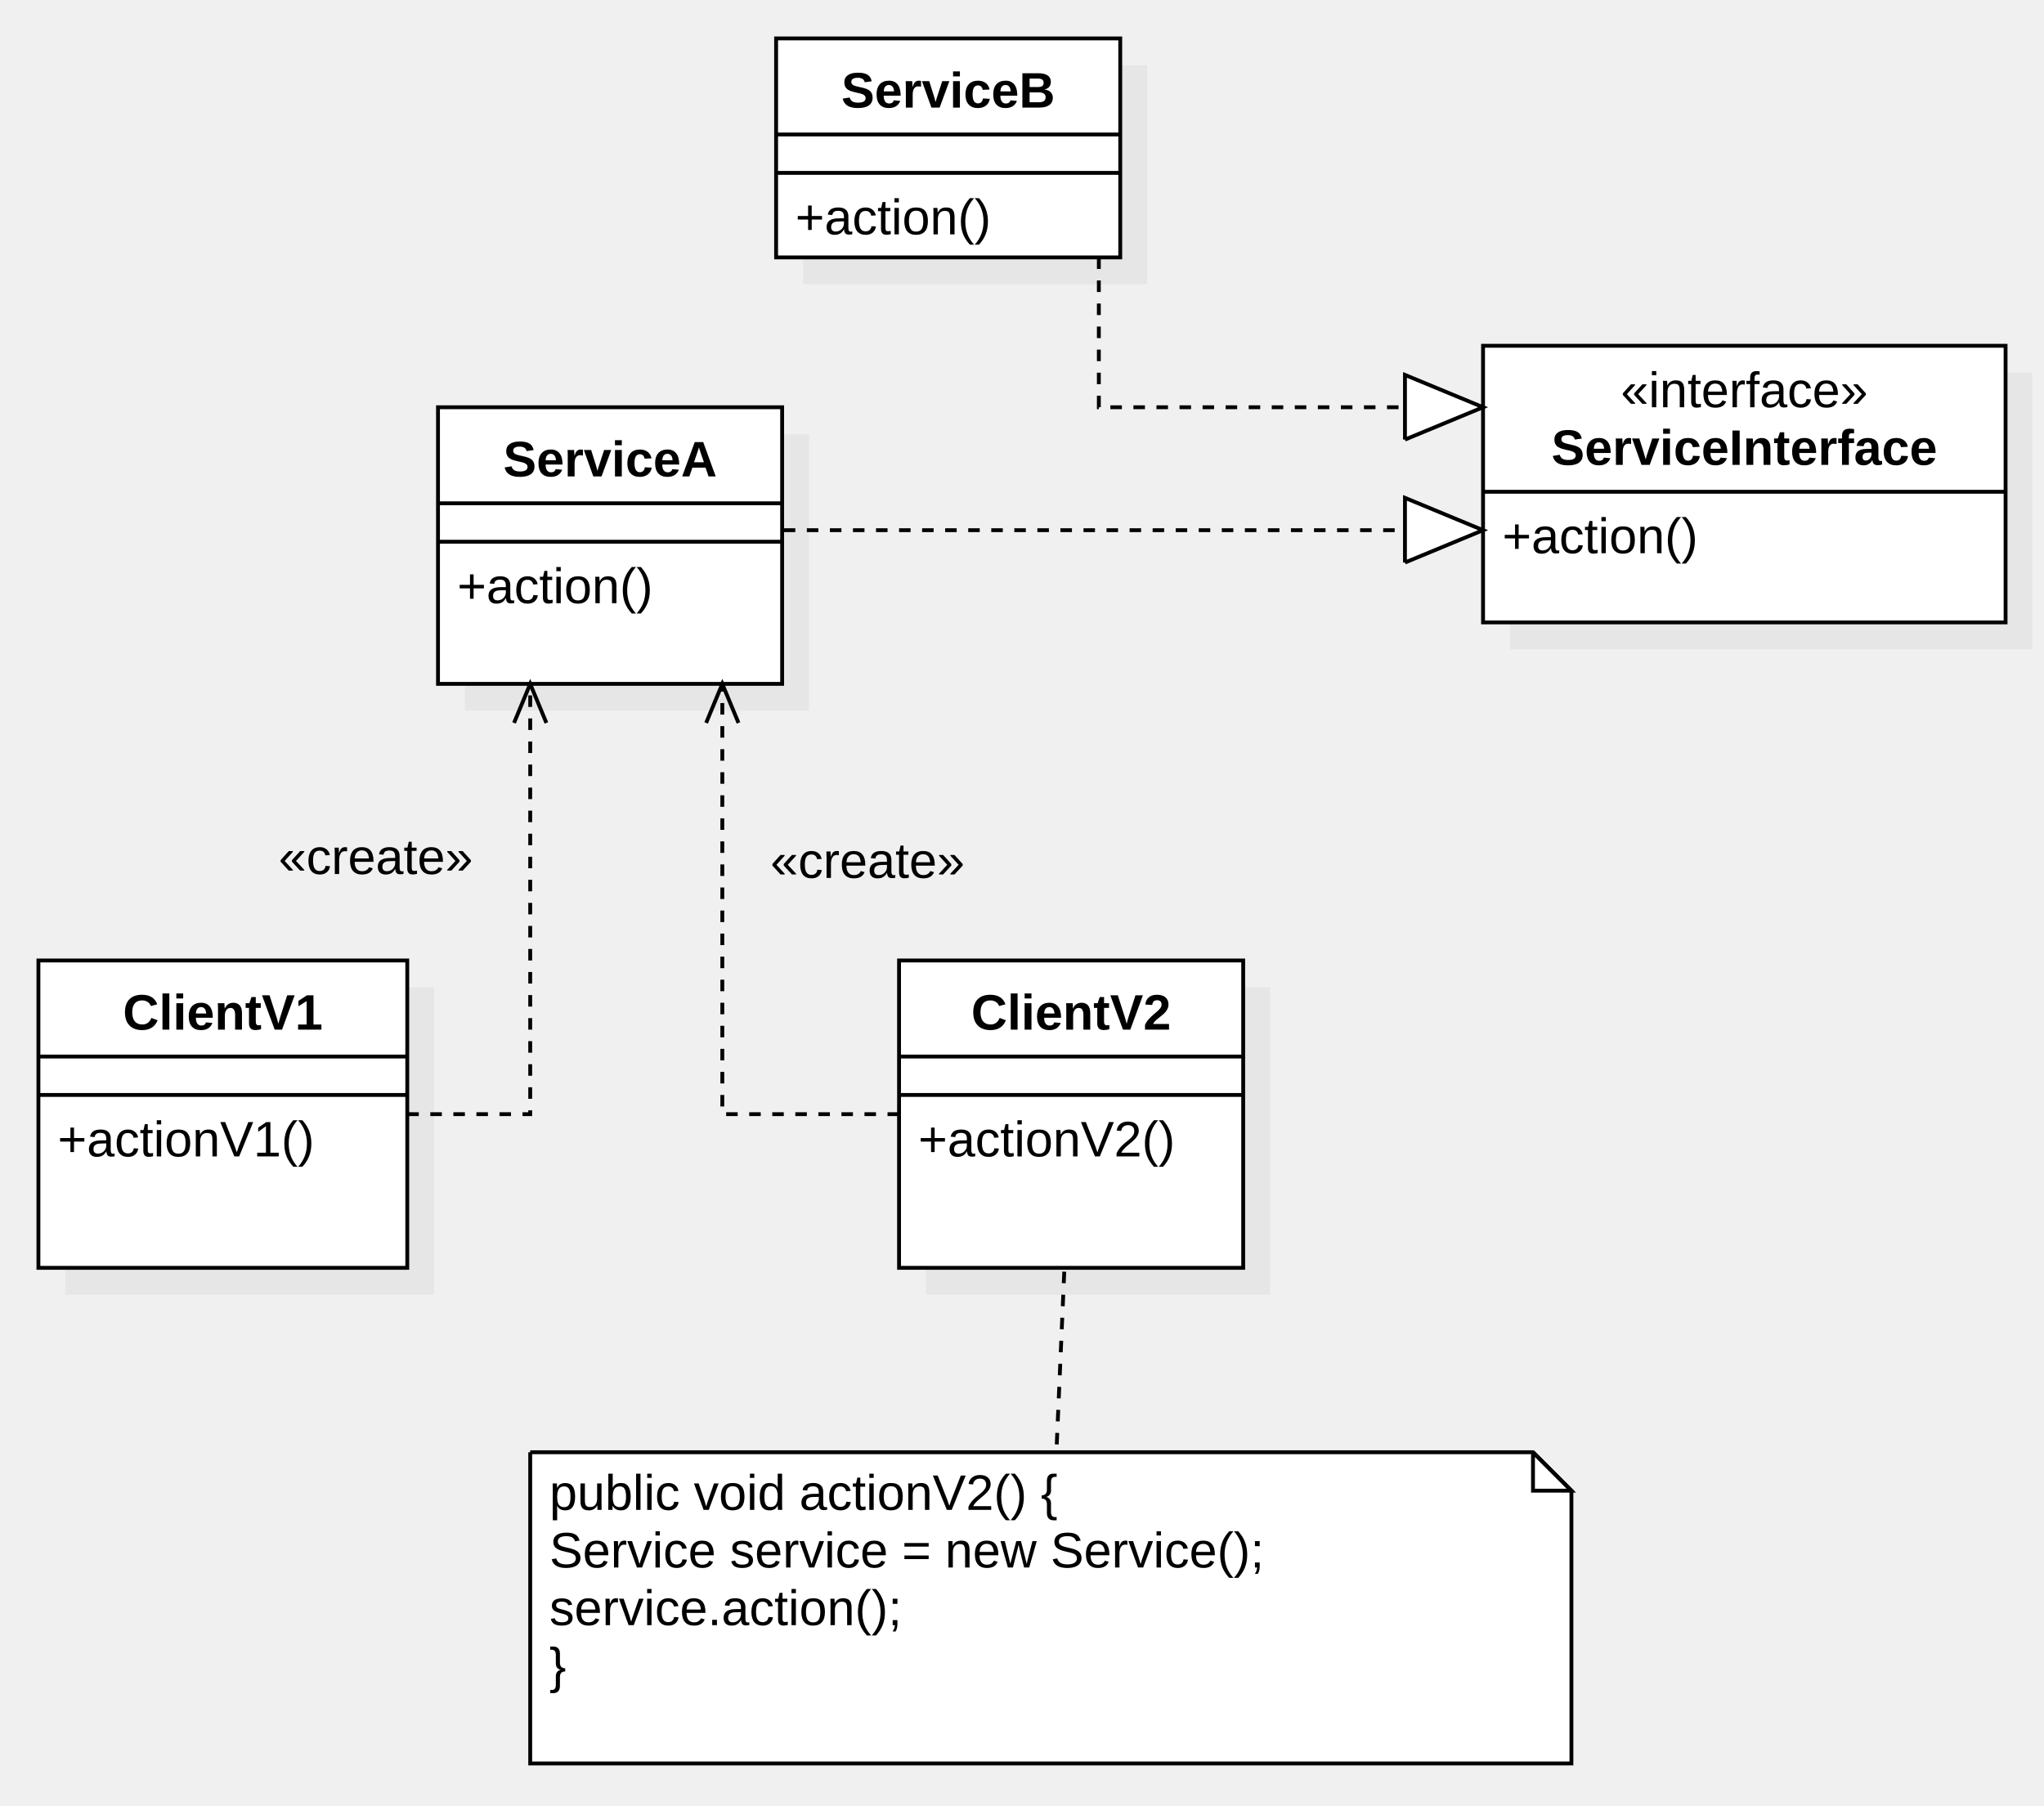
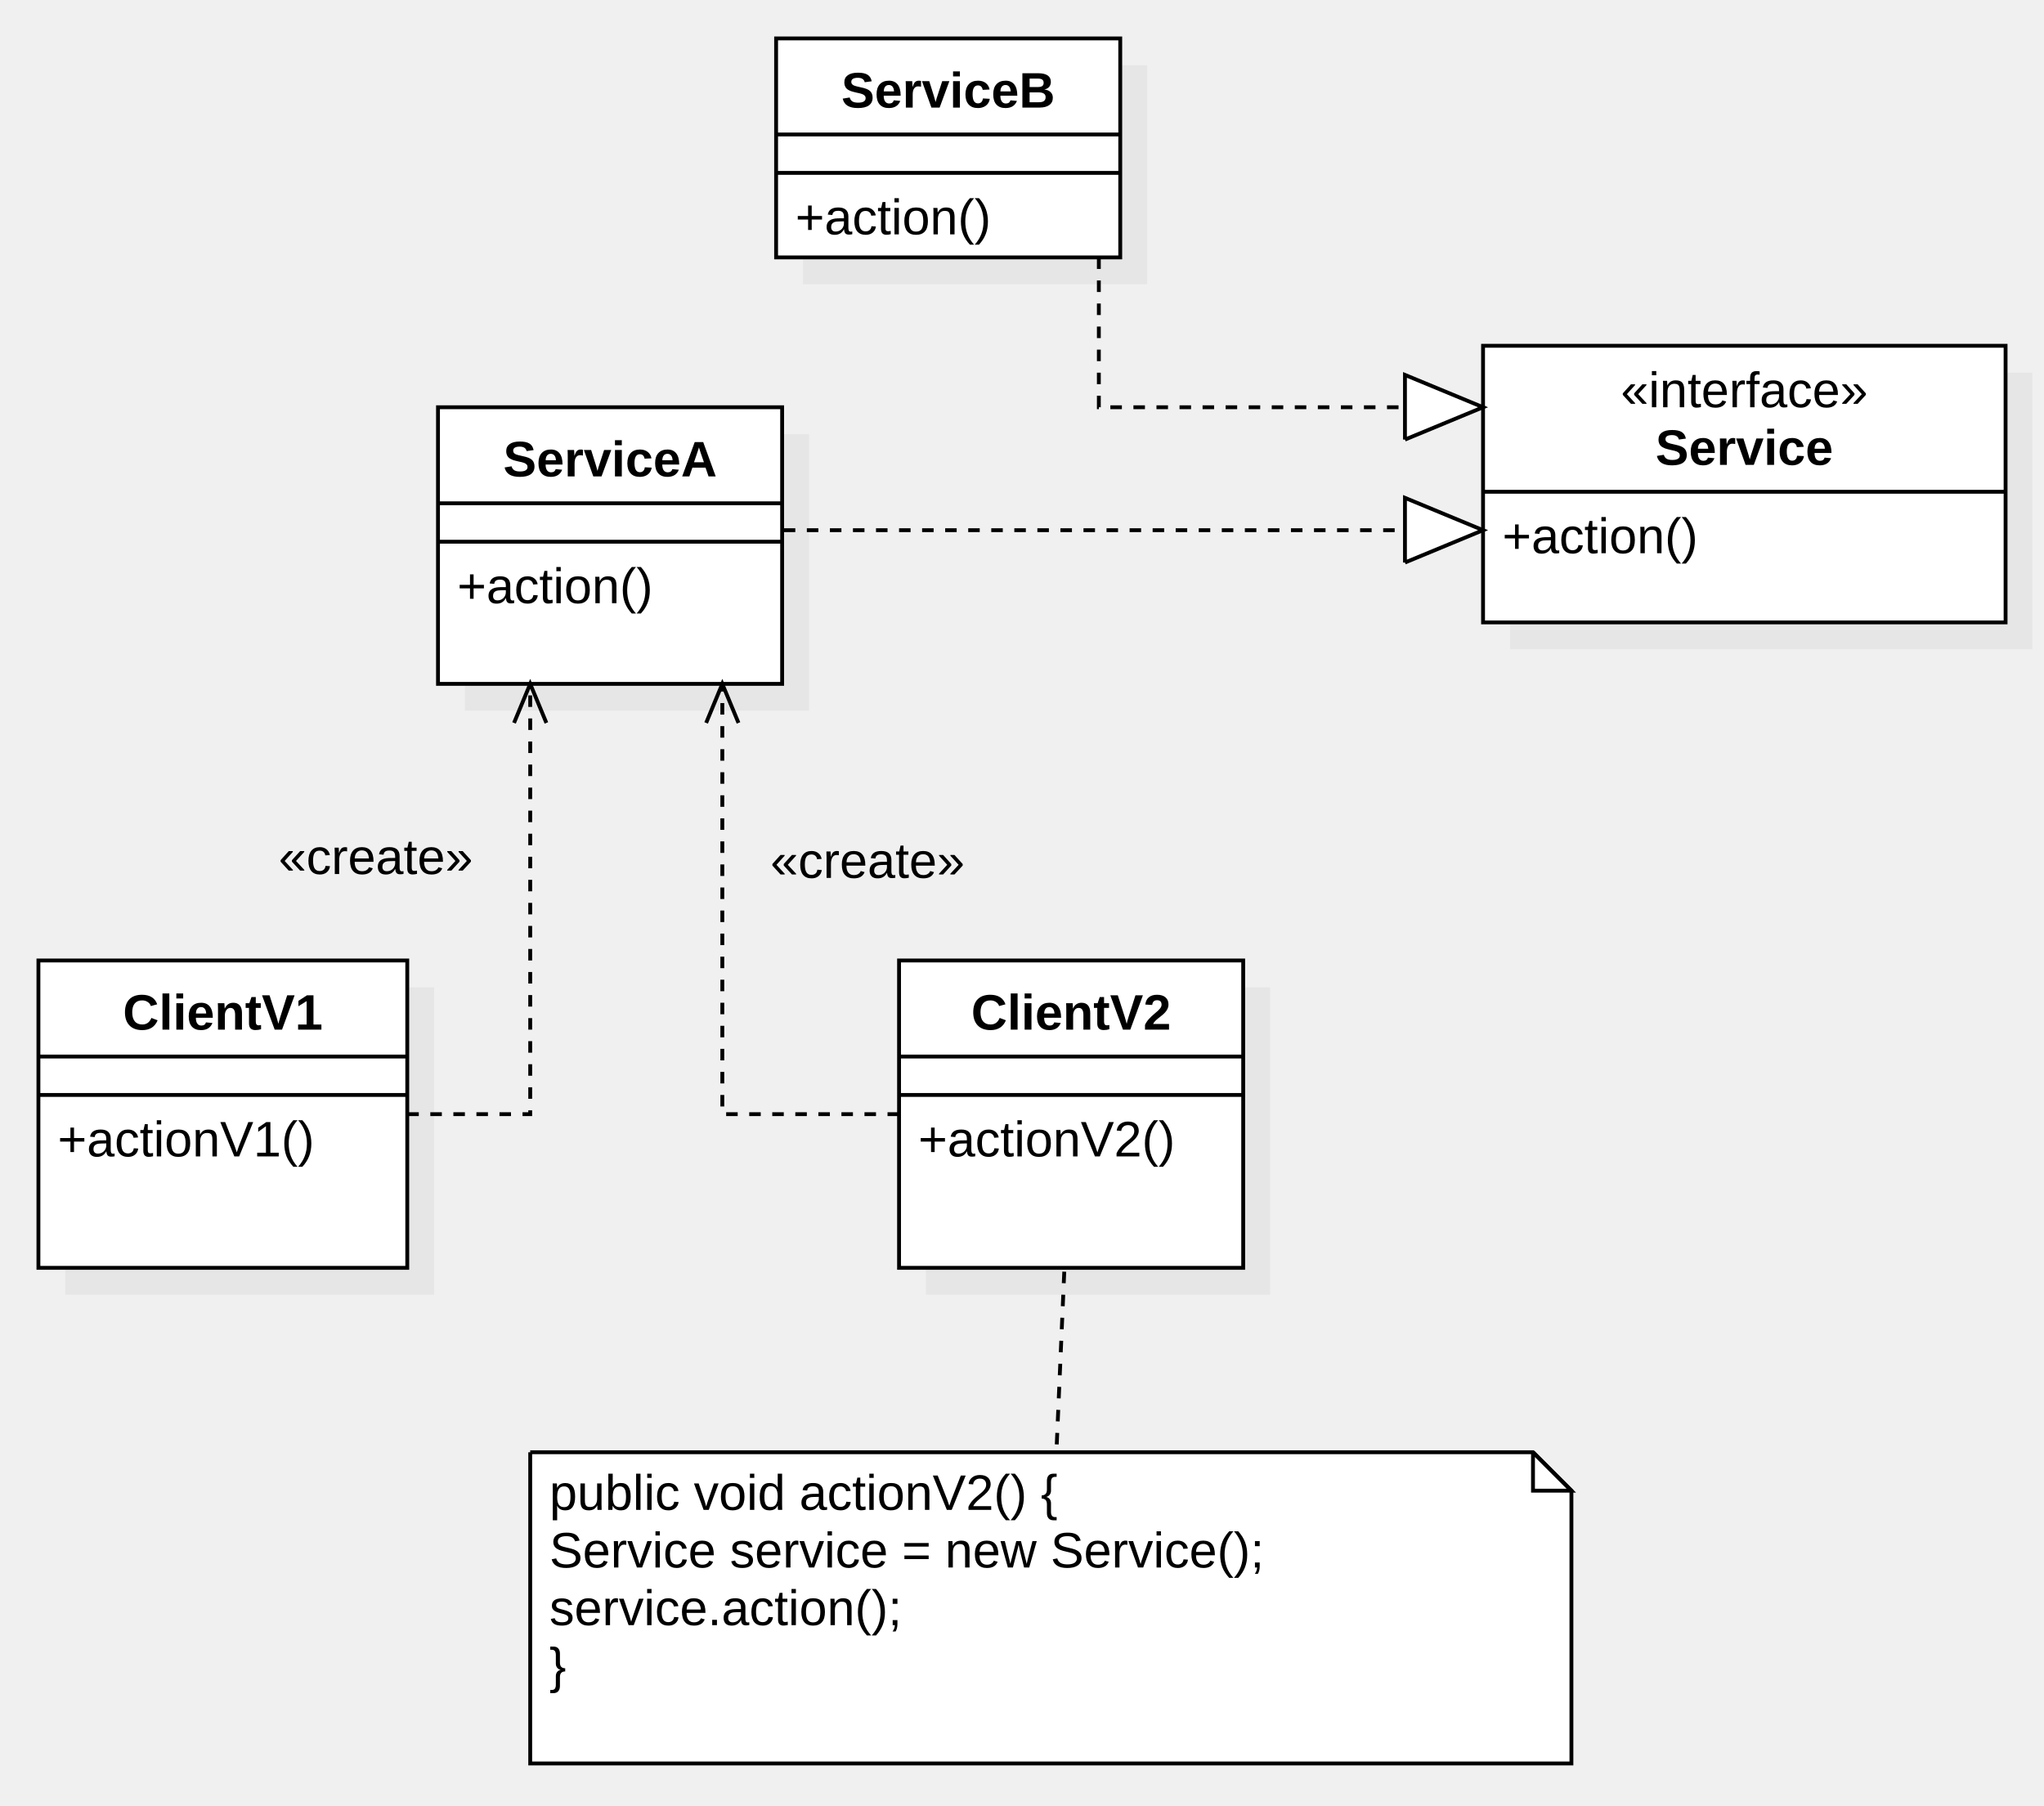
<svg xmlns="http://www.w3.org/2000/svg" version="1.1" width="532" height="470">
  <defs />
  <g>
    <g transform="translate(-54,-22) scale(1,1)">
      <rect fill="#C0C0C0" stroke="none" x="175" y="135" width="89.571" height="72" opacity="0.2" />
    </g>
    <g transform="translate(-54,-22) scale(1,1)">
      <rect fill="#ffffff" stroke="none" x="168" y="128" width="89.571" height="72" />
    </g>
    <g transform="translate(-54,-22) scale(1,1)">
      <path fill="none" stroke="#000000" d="M 168 128 L 257.571 128 L 257.571 200 L 168 200 L 168 128 Z Z" stroke-miterlimit="10" />
    </g>
    <g transform="translate(-54,-22) scale(1,1)">
      <path fill="none" stroke="#000000" d="M 168 153 L 257.571 153" stroke-miterlimit="10" />
    </g>
    <g transform="translate(-54,-22) scale(1,1)">
      <path fill="none" stroke="#000000" d="M 168 163 L 257.571 163" stroke-miterlimit="10" />
    </g>
    <g transform="translate(-54,-22) scale(1,1)">
      <g>
        <path fill="none" stroke="none" />
        <text fill="#000000" stroke="none" font-family="Arial" font-size="13px" font-style="normal" font-weight="bold" text-decoration="none" x="184.96" y="146">ServiceA</text>
      </g>
    </g>
    <g transform="translate(-54,-22) scale(1,1)">
      <g>
        <path fill="none" stroke="none" />
        <text fill="#000000" stroke="none" font-family="Arial" font-size="13px" font-style="normal" font-weight="normal" text-decoration="none" x="173" y="179">+action()</text>
      </g>
    </g>
    <g transform="translate(-54,-22) scale(1,1)">
      <rect fill="#C0C0C0" stroke="none" x="447" y="119" width="136" height="72" opacity="0.2" />
    </g>
    <g transform="translate(-54,-22) scale(1,1)">
      <rect fill="#ffffff" stroke="none" x="440" y="112" width="136" height="72" />
    </g>
    <g transform="translate(-54,-22) scale(1,1)">
      <path fill="none" stroke="#000000" d="M 440 112 L 576 112 L 576 184 L 440 184 L 440 112 Z Z" stroke-miterlimit="10" />
    </g>
    <g transform="translate(-54,-22) scale(1,1)">
      <path fill="none" stroke="#000000" d="M 440 150 L 576 150" stroke-miterlimit="10" />
    </g>
    <g transform="translate(-54,-22) scale(1,1)">
      <g>
        <path fill="none" stroke="none" />
        <text fill="#000000" stroke="none" font-family="Arial" font-size="13px" font-style="normal" font-weight="normal" text-decoration="none" x="475.84" y="128">«interface»</text>
      </g>
    </g>
    <g transform="translate(-54,-22) scale(1,1)">
      <g>
        <path fill="none" stroke="none" />
-         <text fill="#000000" stroke="none" font-family="Arial" font-size="13px" font-style="normal" font-weight="bold" text-decoration="none" x="457.774" y="143">ServiceInterface</text>
+         <text fill="#000000" stroke="none" font-family="Arial" font-size="13px" font-style="normal" font-weight="bold" text-decoration="none" x="484.869" y="143">Service</text>
      </g>
    </g>
    <g transform="translate(-54,-22) scale(1,1)">
      <g>
        <path fill="none" stroke="none" />
        <text fill="#000000" stroke="none" font-family="Arial" font-size="13px" font-style="normal" font-weight="normal" text-decoration="none" x="445" y="166">+action()</text>
      </g>
    </g>
    <g transform="translate(-54,-22) scale(1,1)">
      <path fill="none" stroke="#000000" d="M 258 160 L 440 160" stroke-miterlimit="10" stroke-dasharray="3" />
    </g>
    <g transform="translate(-54,-22) scale(1,1)">
      <path fill="#FFFFFF" stroke="none" d="M 419.675 168.419 L 440 160 L 419.675 151.581" />
    </g>
    <g transform="translate(-54,-22) scale(1,1)">
      <path fill="none" stroke="#000000" d="M 419.675 168.419 L 440 160 L 419.675 151.581 L 419.675 168.419" stroke-miterlimit="10" />
    </g>
    <g transform="translate(-54,-22) scale(1,1)">
      <rect fill="#C0C0C0" stroke="none" x="263" y="39" width="89.571" height="57" opacity="0.2" />
    </g>
    <g transform="translate(-54,-22) scale(1,1)">
      <rect fill="#ffffff" stroke="none" x="256" y="32" width="89.571" height="57" />
    </g>
    <g transform="translate(-54,-22) scale(1,1)">
      <path fill="none" stroke="#000000" d="M 256 32 L 345.571 32 L 345.571 89 L 256 89 L 256 32 Z Z" stroke-miterlimit="10" />
    </g>
    <g transform="translate(-54,-22) scale(1,1)">
      <path fill="none" stroke="#000000" d="M 256 57 L 345.571 57" stroke-miterlimit="10" />
    </g>
    <g transform="translate(-54,-22) scale(1,1)">
      <path fill="none" stroke="#000000" d="M 256 67 L 345.571 67" stroke-miterlimit="10" />
    </g>
    <g transform="translate(-54,-22) scale(1,1)">
      <g>
        <path fill="none" stroke="none" />
        <text fill="#000000" stroke="none" font-family="Arial" font-size="13px" font-style="normal" font-weight="bold" text-decoration="none" x="272.96" y="50">ServiceB</text>
      </g>
    </g>
    <g transform="translate(-54,-22) scale(1,1)">
      <g>
        <path fill="none" stroke="none" />
        <text fill="#000000" stroke="none" font-family="Arial" font-size="13px" font-style="normal" font-weight="normal" text-decoration="none" x="261" y="83">+action()</text>
      </g>
    </g>
    <g transform="translate(-54,-22) scale(1,1)">
      <path fill="none" stroke="#000000" d="M 340 89 L 340 128 L 440 128" stroke-miterlimit="10" stroke-dasharray="3" />
    </g>
    <g transform="translate(-54,-22) scale(1,1)">
      <path fill="#FFFFFF" stroke="none" d="M 419.675 136.419 L 440 128 L 419.675 119.581" />
    </g>
    <g transform="translate(-54,-22) scale(1,1)">
      <path fill="none" stroke="#000000" d="M 419.675 136.419 L 440 128 L 419.675 119.581 L 419.675 136.419" stroke-miterlimit="10" />
    </g>
    <g transform="translate(-54,-22) scale(1,1)">
      <rect fill="#C0C0C0" stroke="none" x="71" y="279" width="96" height="80" opacity="0.2" />
    </g>
    <g transform="translate(-54,-22) scale(1,1)">
      <rect fill="#ffffff" stroke="none" x="64" y="272" width="96" height="80" />
    </g>
    <g transform="translate(-54,-22) scale(1,1)">
      <path fill="none" stroke="#000000" d="M 64 272 L 160 272 L 160 352 L 64 352 L 64 272 Z Z" stroke-miterlimit="10" />
    </g>
    <g transform="translate(-54,-22) scale(1,1)">
      <path fill="none" stroke="#000000" d="M 64 297 L 160 297" stroke-miterlimit="10" />
    </g>
    <g transform="translate(-54,-22) scale(1,1)">
      <path fill="none" stroke="#000000" d="M 64 307 L 160 307" stroke-miterlimit="10" />
    </g>
    <g transform="translate(-54,-22) scale(1,1)">
      <g>
        <path fill="none" stroke="none" />
        <text fill="#000000" stroke="none" font-family="Arial" font-size="13px" font-style="normal" font-weight="bold" text-decoration="none" x="85.994" y="290">ClientV1</text>
      </g>
    </g>
    <g transform="translate(-54,-22) scale(1,1)">
      <g>
        <path fill="none" stroke="none" />
        <text fill="#000000" stroke="none" font-family="Arial" font-size="13px" font-style="normal" font-weight="normal" text-decoration="none" x="69" y="323">+actionV1()</text>
      </g>
    </g>
    <g transform="translate(-54,-22) scale(1,1)">
      <rect fill="#C0C0C0" stroke="none" x="295" y="279" width="89.571" height="80" opacity="0.2" />
    </g>
    <g transform="translate(-54,-22) scale(1,1)">
      <rect fill="#ffffff" stroke="none" x="288" y="272" width="89.571" height="80" />
    </g>
    <g transform="translate(-54,-22) scale(1,1)">
      <path fill="none" stroke="#000000" d="M 288 272 L 377.571 272 L 377.571 352 L 288 352 L 288 272 Z Z" stroke-miterlimit="10" />
    </g>
    <g transform="translate(-54,-22) scale(1,1)">
      <path fill="none" stroke="#000000" d="M 288 297 L 377.571 297" stroke-miterlimit="10" />
    </g>
    <g transform="translate(-54,-22) scale(1,1)">
      <path fill="none" stroke="#000000" d="M 288 307 L 377.571 307" stroke-miterlimit="10" />
    </g>
    <g transform="translate(-54,-22) scale(1,1)">
      <g>
        <path fill="none" stroke="none" />
        <text fill="#000000" stroke="none" font-family="Arial" font-size="13px" font-style="normal" font-weight="bold" text-decoration="none" x="306.779" y="290">ClientV2</text>
      </g>
    </g>
    <g transform="translate(-54,-22) scale(1,1)">
      <g>
        <path fill="none" stroke="none" />
        <text fill="#000000" stroke="none" font-family="Arial" font-size="13px" font-style="normal" font-weight="normal" text-decoration="none" x="293" y="323">+actionV2()</text>
      </g>
    </g>
    <g transform="translate(-54,-22) scale(1,1)">
      <path fill="none" stroke="#000000" d="M 288 312 L 242 312 L 242 200" stroke-miterlimit="10" stroke-dasharray="3" />
    </g>
    <g transform="translate(-54,-22) scale(1,1)">
      <path fill="none" stroke="#000000" d="M 246.21 210.163 L 242 200 L 237.79 210.163" stroke-miterlimit="10" />
    </g>
    <g transform="translate(-54,-22) scale(1,1)">
      <g>
        <path fill="none" stroke="none" />
        <text fill="#000000" stroke="none" font-family="Arial" font-size="13px" font-style="normal" font-weight="normal" text-decoration="none" x="254.5" y="250.5">«create»</text>
      </g>
    </g>
    <g transform="translate(-54,-22) scale(1,1)">
      <path fill="none" stroke="#000000" d="M 160 312 L 192 312 L 192 200" stroke-miterlimit="10" stroke-dasharray="3" />
    </g>
    <g transform="translate(-54,-22) scale(1,1)">
      <path fill="none" stroke="#000000" d="M 196.21 210.163 L 192 200 L 187.79 210.163" stroke-miterlimit="10" />
    </g>
    <g transform="translate(-54,-22) scale(1,1)">
      <g>
        <path fill="none" stroke="none" />
        <text fill="#000000" stroke="none" font-family="Arial" font-size="13px" font-style="normal" font-weight="normal" text-decoration="none" x="126.5" y="249.5">«create»</text>
      </g>
    </g>
    <g transform="translate(-54,-22) scale(1,1)">
      <path fill="#ffffff" stroke="none" d="M 192 400 L 453 400 L 463 410 L 463 481 L 192 481 L 192 400" />
    </g>
    <g transform="translate(-54,-22) scale(1,1)">
      <path fill="none" stroke="#000000" d="M 192 400 L 453 400 L 463 410 L 463 481 L 192 481 L 192 400 L 192 400" stroke-miterlimit="10" />
    </g>
    <g transform="translate(-54,-22) scale(1,1)">
      <path fill="none" stroke="#000000" d="M 453 400 L 453 410 L 463 410 L 453 400" stroke-miterlimit="10" />
    </g>
    <g transform="translate(-54,-22) scale(1,1)">
      <g>
        <path fill="none" stroke="none" />
        <text fill="#000000" stroke="none" font-family="Arial" font-size="13px" font-style="normal" font-weight="normal" text-decoration="none" x="197" y="415">public void actionV2() {</text>
      </g>
    </g>
    <g transform="translate(-54,-22) scale(1,1)">
      <g>
        <path fill="none" stroke="none" />
        <text fill="#000000" stroke="none" font-family="Arial" font-size="13px" font-style="normal" font-weight="normal" text-decoration="none" x="197" y="430">    Service service = new Service();</text>
      </g>
    </g>
    <g transform="translate(-54,-22) scale(1,1)">
      <g>
        <path fill="none" stroke="none" />
        <text fill="#000000" stroke="none" font-family="Arial" font-size="13px" font-style="normal" font-weight="normal" text-decoration="none" x="197" y="445">    service.action();</text>
      </g>
    </g>
    <g transform="translate(-54,-22) scale(1,1)">
      <g>
        <path fill="none" stroke="none" />
        <text fill="#000000" stroke="none" font-family="Arial" font-size="13px" font-style="normal" font-weight="normal" text-decoration="none" x="197" y="460">}</text>
      </g>
    </g>
    <g transform="translate(-54,-22) scale(1,1)">
      <path fill="none" stroke="#000000" d="M 331 353 L 329 399" stroke-miterlimit="10" stroke-dasharray="3" />
    </g>
  </g>
</svg>
